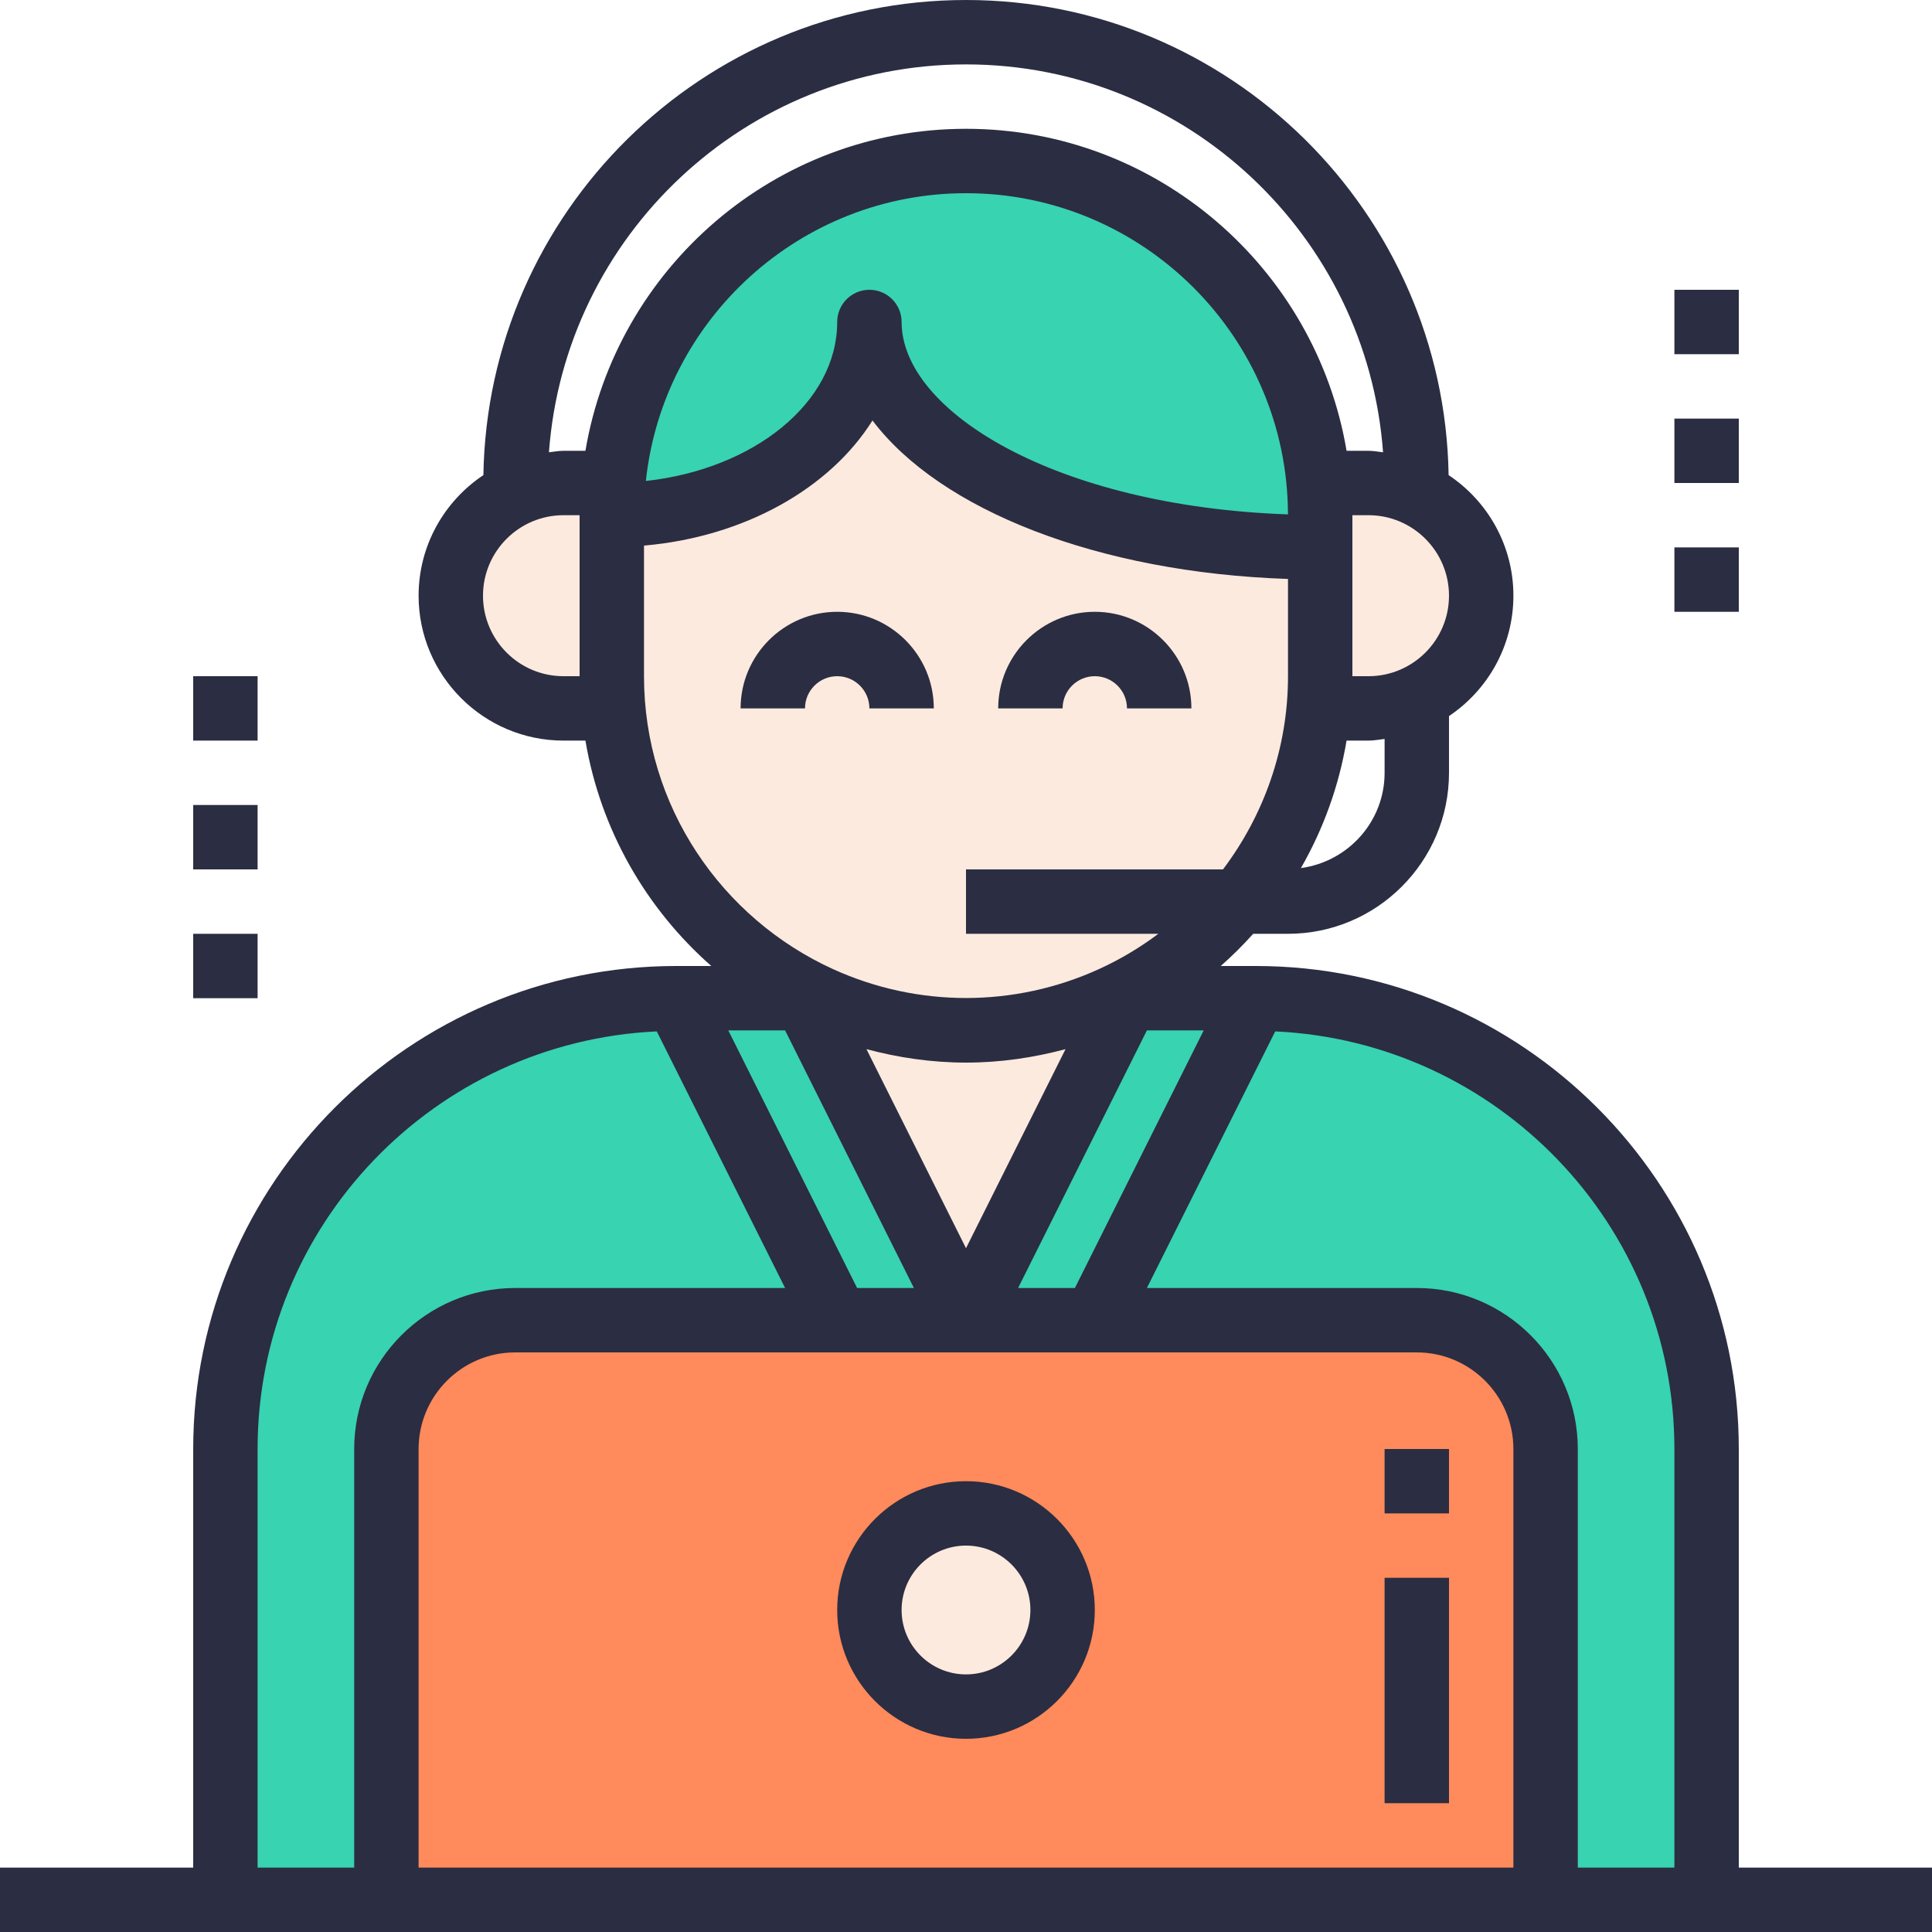
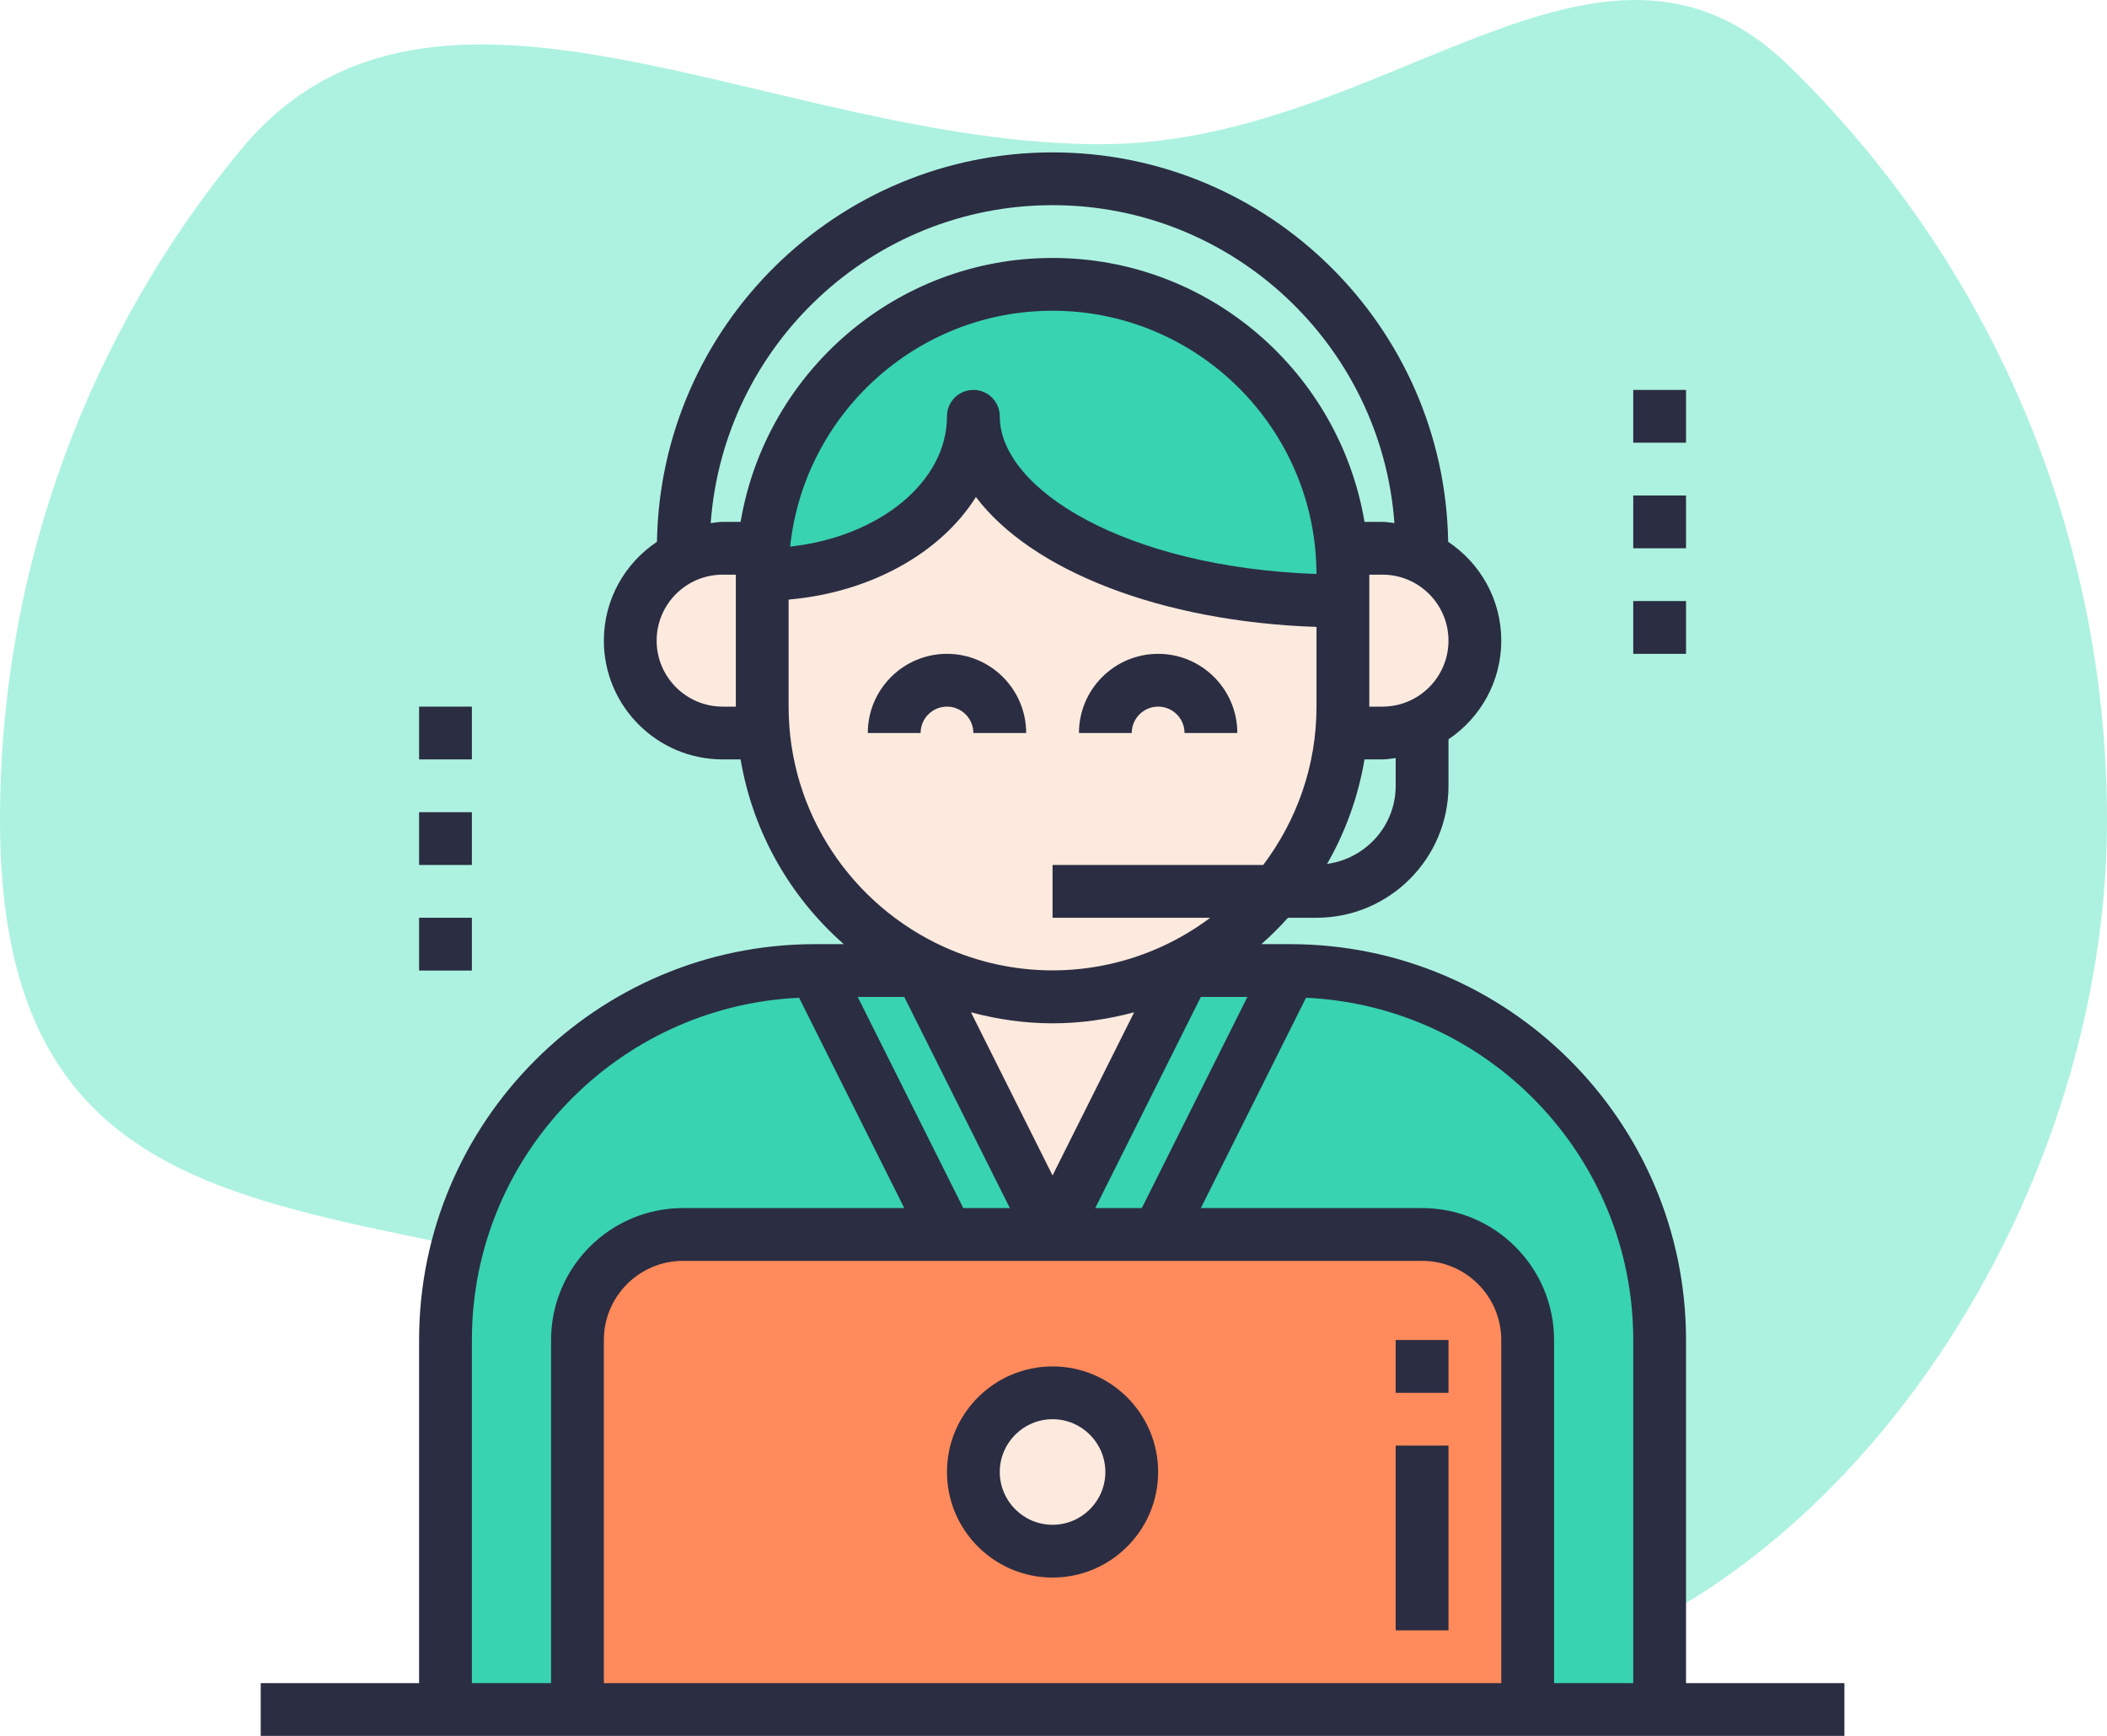
- <svg xmlns="http://www.w3.org/2000/svg" version="1.1" id="Layer_1" x="0px" y="0px" width="595.28px" height="595.28px" viewBox="0 123.305 595.28 595.28" enable-background="new 0 123.305 595.28 595.28" xml:space="preserve">
+ <svg xmlns="http://www.w3.org/2000/svg" version="1.1" id="Layer_1" x="0px" y="0px" width="791.987px" height="652.565px" viewBox="-98 66.02 791.987 652.565" enable-background="new -98 66.02 791.987 652.565" xml:space="preserve">
+   <path fill="#ADF2E0" d="M693.987,374.301c0-111.123-45.771-211.555-119.489-283.472c-71.367-69.623-151.062,29.401-258.64,29.401  c-123.019,0-250.801-85.826-323.432,2.182C-64.065,190.863-98,278.619-98,374.301c0,218.701,222.808,99.743,379.122,256.056  C467.095,816.33,693.987,593.002,693.987,374.301z" />
  <path fill="#38D3B1" d="M267.876,222.518c0,38.386,62.127,69.449,138.899,69.449v-9.921c0-60.272-48.863-109.135-109.135-109.135  s-109.135,48.863-109.135,109.135C232.378,282.046,267.876,255.417,267.876,222.518z" />
-   <path fill="#FCEADE" d="M347.247,430.866h-4.336l0,0c-3.433,1.568-6.965,2.966-10.566,4.187c3.611-1.22,7.133-2.619,10.566-4.187  c15.13-6.915,28.454-17.094,38.911-29.764c15.586-18.87,24.952-43.069,24.952-69.449v9.921h14.882  c19.178,0,34.725-15.547,34.725-34.725s-15.547-34.725-34.725-34.725h-14.882v9.921v9.921c-76.771,0-138.899-31.064-138.899-69.449  c0,32.899-35.499,59.528-79.371,59.528v-9.921h-14.882c-19.178,0-34.725,15.547-34.725,34.725s15.547,34.725,34.725,34.725h14.882  v-9.921c0,44.1,26.212,82,63.864,99.213c3.433,1.568,6.965,2.966,10.566,4.187c-3.611-1.22-7.133-2.619-10.566-4.187l0,0h-4.336  l49.607,99.213L347.247,430.866z M311.143,439.865c3.324-0.417,6.618-0.933,9.832-1.647  C317.76,438.942,314.467,439.448,311.143,439.865z M321.888,437.99c3.522-0.814,6.995-1.766,10.388-2.907  C328.882,436.224,325.41,437.176,321.888,437.99z M263.015,435.083c3.383,1.141,6.856,2.093,10.388,2.907  C269.87,437.176,266.398,436.224,263.015,435.083z M274.295,438.228c3.224,0.714,6.518,1.22,9.832,1.647  C280.813,439.448,277.52,438.942,274.295,438.228z M297.64,440.788c3.969,0,7.878-0.228,11.727-0.645  C305.518,440.559,301.609,440.788,297.64,440.788c-3.969,0-7.878-0.228-11.727-0.645  C289.762,440.559,293.672,440.788,297.64,440.788z" />
-   <path fill="#38D3B1" d="M119.056,569.765c0-21.916,17.769-39.685,39.685-39.685h99.213h39.685l-49.607-99.213h-39.685  c-76.712,0-138.899,62.187-138.899,138.899v138.899h49.607V569.765z" />
-   <path fill="#FF8A5B" d="M436.539,530.08h-99.213H297.64h-39.685h-99.213c-21.916,0-39.685,17.769-39.685,39.685v138.899h357.168  V569.765C476.224,547.849,458.455,530.08,436.539,530.08z M297.64,649.136c-16.44,0-29.764-13.324-29.764-29.764  c0-16.44,13.324-29.764,29.764-29.764c16.44,0,29.764,13.324,29.764,29.764C327.404,635.811,314.08,649.136,297.64,649.136z" />
+   <path fill="#FCEADE" d="M347.247,430.866h-4.336l0,0c-3.433,1.568-6.965,2.966-10.566,4.187c3.611-1.22,7.133-2.619,10.566-4.187  c15.13-6.915,28.454-17.094,38.911-29.764c15.586-18.87,24.952-43.069,24.952-69.449v9.921h14.882  c19.178,0,34.725-15.547,34.725-34.725s-15.547-34.725-34.725-34.725h-14.882v9.921v9.921c-76.771,0-138.899-31.064-138.899-69.449  c0,32.899-35.499,59.528-79.371,59.528v-9.921h-14.882c-19.178,0-34.725,15.547-34.725,34.725s15.547,34.725,34.725,34.725h14.882  v-9.921c0,44.1,26.212,82,63.864,99.213c3.433,1.568,6.965,2.966,10.566,4.187c-3.611-1.22-7.133-2.619-10.566-4.187l0,0h-4.336  l49.607,99.213L347.247,430.866z M311.143,439.865c3.324-0.417,6.618-0.933,9.832-1.647  C317.76,438.942,314.467,439.448,311.143,439.865z M321.888,437.99c3.522-0.814,6.995-1.766,10.388-2.907  C328.882,436.224,325.41,437.176,321.888,437.99z M263.015,435.083c3.383,1.141,6.856,2.093,10.388,2.907  C269.87,437.176,266.398,436.224,263.015,435.083z M274.295,438.228c3.224,0.714,6.518,1.22,9.832,1.647  C280.813,439.448,277.52,438.942,274.295,438.228z M297.64,440.788c3.969,0,7.878-0.228,11.727-0.645  C305.518,440.559,301.609,440.788,297.64,440.788s-7.878-0.228-11.727-0.645C289.762,440.559,293.672,440.788,297.64,440.788z" />
+   <path fill="#38D3B1" d="M119.056,569.765c0-21.916,17.769-39.685,39.685-39.685h99.213h39.685l-49.607-99.213h-39.685  c-76.712,0-138.899,62.187-138.899,138.899v138.899h49.607v-138.9H119.056z" />
+   <path fill="#FF8A5B" d="M436.539,530.08h-99.213H297.64h-39.685h-99.213c-21.916,0-39.685,17.769-39.685,39.685v138.899h357.168  V569.765C476.224,547.849,458.455,530.08,436.539,530.08z M297.64,649.136c-16.44,0-29.764-13.324-29.764-29.764  s13.324-29.764,29.764-29.764s29.764,13.324,29.764,29.764C327.404,635.811,314.08,649.136,297.64,649.136z" />
  <circle fill="#FCEADE" cx="297.64" cy="619.372" r="29.764" />
  <path fill="#38D3B1" d="M337.325,530.08h99.213c21.916,0,39.685,17.769,39.685,39.685v138.899h49.607V569.765  c0-76.712-62.187-138.899-138.899-138.899h-39.685L297.64,530.08H337.325z" />
  <g>
    <path fill="#2B2D42" d="M257.955,331.653c5.477,0,9.921,4.455,9.921,9.921h19.843c0-16.41-13.354-29.764-29.764-29.764   s-29.764,13.354-29.764,29.764h19.843C248.033,336.108,252.478,331.653,257.955,331.653z" />
    <path fill="#2B2D42" d="M337.325,331.653c5.477,0,9.921,4.455,9.921,9.921h19.843c0-16.41-13.354-29.764-29.764-29.764   s-29.764,13.354-29.764,29.764h19.843C327.404,336.108,331.849,331.653,337.325,331.653z" />
-     <path fill="#2B2D42" d="M297.64,579.686c-21.886,0-39.685,17.799-39.685,39.685s17.799,39.685,39.685,39.685   c21.886,0,39.685-17.799,39.685-39.685S319.526,579.686,297.64,579.686z M297.64,639.214c-10.943,0-19.843-8.899-19.843-19.843   s8.899-19.843,19.843-19.843s19.843,8.899,19.843,19.843S308.583,639.214,297.64,639.214z" />
-     <path fill="#2B2D42" d="M535.752,569.765c0-82.059-66.761-148.82-148.82-148.82h-10.804c3.532-3.105,6.856-6.419,10.001-9.921   h10.725c27.353,0,49.607-22.254,49.607-49.607v-17.481c11.955-8.016,19.843-21.648,19.843-37.086   c0-15.497-7.947-29.149-19.962-37.155c-1.32-80.928-67.455-146.389-148.701-146.389s-147.381,65.461-148.701,146.389   c-12.015,8.007-19.962,21.658-19.962,37.155c0,24.615,20.031,44.646,44.646,44.646h6.756c4.643,27.492,18.692,51.77,38.783,69.449   h-10.814c-82.059,0-148.82,66.761-148.82,148.82v128.977H0v19.843h69.449h49.607h357.168h49.607h69.449v-19.843h-59.528V569.765z    M297.64,450.709c10.616,0,20.865-1.528,30.667-4.147l-30.667,61.334l-30.667-61.334   C276.775,449.181,287.024,450.709,297.64,450.709z M370.879,440.788l-39.685,79.371h-17.501l39.685-79.371H370.879z    M426.617,361.417c0,15.051-11.271,27.393-25.786,29.357c6.875-11.955,11.697-25.2,14.068-39.279h6.756   c1.697,0,3.314-0.317,4.961-0.506V361.417z M421.657,331.653h-4.961v-49.607h4.961c13.682,0,24.803,11.132,24.803,24.803   S435.338,331.653,421.657,331.653z M297.64,143.148c67.921,0,123.62,52.811,128.501,119.512c-1.498-0.159-2.947-0.456-4.484-0.456   H414.9c-9.485-56.214-58.387-99.213-117.26-99.213s-107.775,42.999-117.26,99.213h-6.756c-1.538,0-2.986,0.298-4.484,0.456   C174.02,195.959,229.719,143.148,297.64,143.148z M396.843,281.798c-71.602-2.52-119.046-31.798-119.046-59.28   c0-5.477-4.435-9.921-9.921-9.921c-5.487,0-9.921,4.445-9.921,9.921c0,24.793-25.637,45.34-58.953,48.982   c5.288-49.765,47.503-88.667,98.638-88.667C352.257,182.833,396.705,227.211,396.843,281.798z M173.623,331.653   c-13.682,0-24.803-11.132-24.803-24.803s11.122-24.803,24.803-24.803h4.961v49.607H173.623z M198.427,331.653v-40.241   c30.984-2.689,57.276-17.63,70.402-38.554c20.755,27.502,69.261,46.858,128.025,48.833v29.962c0,22.353-7.52,42.92-20.031,59.528   H297.64v19.843h59.27c-5.695,4.266-11.836,7.937-18.384,10.913c-26.034,11.826-55.748,11.826-81.791,0   C222.407,406.321,198.427,371.775,198.427,331.653z M281.587,520.158h-17.501l-39.685-79.371h17.501L281.587,520.158z    M79.371,569.765c0-69.102,54.667-125.515,122.995-128.67l39.537,79.063h-83.161c-27.353,0-49.607,22.254-49.607,49.607v128.977   H79.371V569.765z M128.977,698.742V569.765c0-16.41,13.354-29.764,29.764-29.764h99.213h39.685h39.685h99.213   c16.41,0,29.764,13.354,29.764,29.764v128.977H128.977z M486.145,698.742V569.765c0-27.353-22.254-49.607-49.607-49.607h-83.161   l39.537-79.063c68.328,3.155,122.995,59.568,122.995,128.67v128.977H486.145z" />
+     <path fill="#2B2D42" d="M297.64,579.686c-21.886,0-39.685,17.799-39.685,39.685s17.799,39.685,39.685,39.685   s39.685-17.799,39.685-39.685S319.526,579.686,297.64,579.686z M297.64,639.214c-10.943,0-19.843-8.899-19.843-19.843   s8.899-19.843,19.843-19.843s19.843,8.899,19.843,19.843S308.583,639.214,297.64,639.214z" />
+     <path fill="#2B2D42" d="M535.752,569.765c0-82.059-66.761-148.82-148.82-148.82h-10.804c3.532-3.105,6.856-6.419,10.001-9.921   h10.725c27.353,0,49.607-22.254,49.607-49.607v-17.481c11.955-8.016,19.843-21.648,19.843-37.086   c0-15.497-7.947-29.149-19.962-37.155c-1.32-80.928-67.455-146.389-148.701-146.389S150.26,188.767,148.94,269.695   c-12.015,8.007-19.962,21.658-19.962,37.155c0,24.615,20.031,44.646,44.646,44.646h6.756c4.643,27.492,18.692,51.77,38.783,69.449   h-10.814c-82.059,0-148.82,66.761-148.82,148.82v128.977H0v19.843h69.449h49.607h357.168h49.607h69.449v-19.843h-59.528   L535.752,569.765L535.752,569.765z M297.64,450.709c10.616,0,20.865-1.528,30.667-4.147l-30.667,61.334l-30.667-61.334   C276.775,449.181,287.024,450.709,297.64,450.709z M370.879,440.788l-39.685,79.371h-17.501l39.685-79.371H370.879z    M426.617,361.417c0,15.051-11.271,27.393-25.786,29.357c6.875-11.955,11.697-25.2,14.068-39.279h6.756   c1.697,0,3.314-0.317,4.961-0.506v10.428H426.617z M421.657,331.653h-4.961v-49.607h4.961c13.682,0,24.803,11.132,24.803,24.803   S435.338,331.653,421.657,331.653z M297.64,143.148c67.921,0,123.62,52.811,128.501,119.512c-1.498-0.159-2.947-0.456-4.484-0.456   H414.9c-9.485-56.214-58.387-99.213-117.26-99.213s-107.775,42.999-117.26,99.213h-6.756c-1.538,0-2.986,0.298-4.484,0.456   C174.02,195.959,229.719,143.148,297.64,143.148z M396.843,281.798c-71.602-2.52-119.046-31.798-119.046-59.28   c0-5.477-4.435-9.921-9.921-9.921c-5.487,0-9.921,4.445-9.921,9.921c0,24.793-25.637,45.34-58.953,48.982   c5.288-49.765,47.503-88.667,98.638-88.667C352.257,182.833,396.705,227.211,396.843,281.798z M173.623,331.653   c-13.682,0-24.803-11.132-24.803-24.803s11.122-24.803,24.803-24.803h4.961v49.607L173.623,331.653L173.623,331.653z    M198.427,331.653v-40.241c30.984-2.689,57.276-17.63,70.402-38.554c20.755,27.502,69.261,46.858,128.025,48.833v29.962   c0,22.353-7.52,42.92-20.031,59.528H297.64v19.843h59.27c-5.695,4.266-11.836,7.937-18.384,10.913   c-26.034,11.826-55.748,11.826-81.791,0C222.407,406.321,198.427,371.775,198.427,331.653z M281.587,520.158h-17.501   l-39.685-79.371h17.501L281.587,520.158z M79.371,569.765c0-69.102,54.667-125.515,122.995-128.67l39.537,79.063h-83.161   c-27.353,0-49.607,22.254-49.607,49.607v128.977H79.371V569.765z M128.977,698.742V569.765c0-16.41,13.354-29.764,29.764-29.764   h99.213h39.685h39.685h99.213c16.41,0,29.764,13.354,29.764,29.764v128.977H128.977z M486.145,698.742V569.765   c0-27.353-22.254-49.607-49.607-49.607h-83.161l39.537-79.063c68.328,3.155,122.995,59.568,122.995,128.67v128.977H486.145z" />
    <rect x="426.617" y="609.45" fill="#2B2D42" width="19.843" height="69.449" />
    <rect x="426.617" y="569.765" fill="#2B2D42" width="19.843" height="19.843" />
    <rect x="515.909" y="212.597" fill="#2B2D42" width="19.843" height="19.843" />
    <rect x="515.909" y="252.282" fill="#2B2D42" width="19.843" height="19.843" />
    <rect x="515.909" y="291.968" fill="#2B2D42" width="19.843" height="19.843" />
    <rect x="59.528" y="331.653" fill="#2B2D42" width="19.843" height="19.843" />
    <rect x="59.528" y="371.338" fill="#2B2D42" width="19.843" height="19.843" />
    <rect x="59.528" y="411.024" fill="#2B2D42" width="19.843" height="19.843" />
  </g>
</svg>
